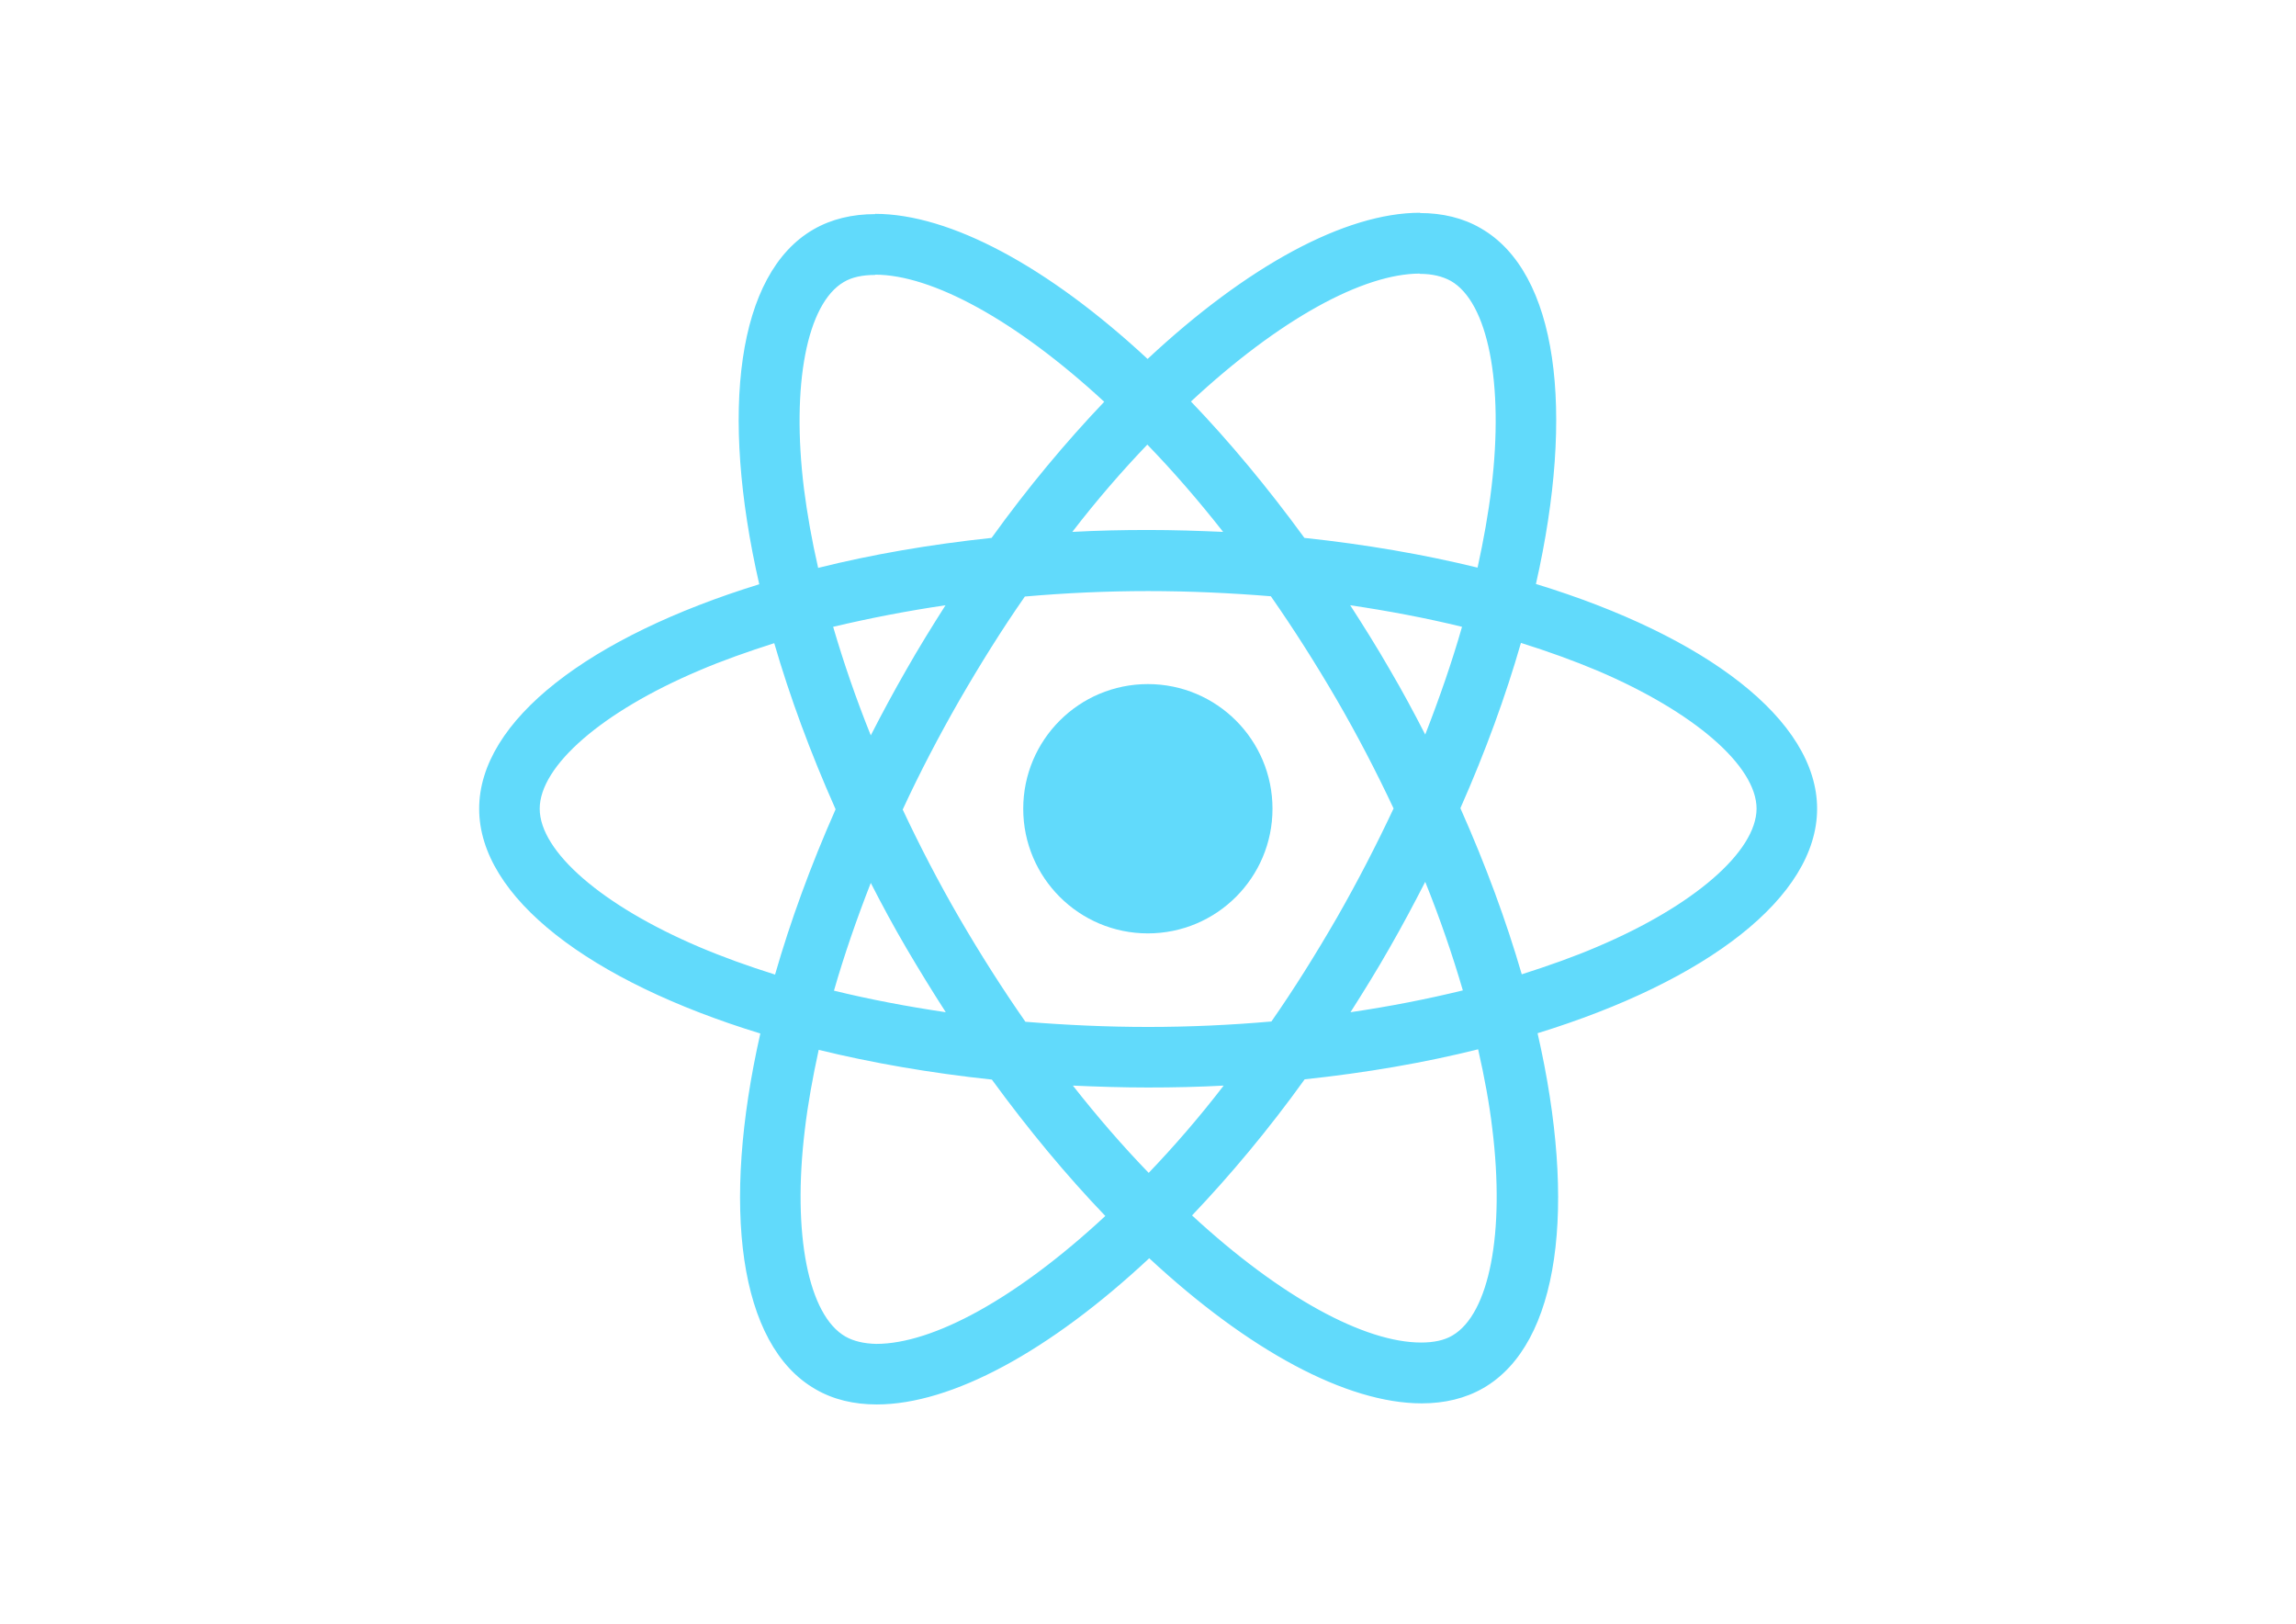
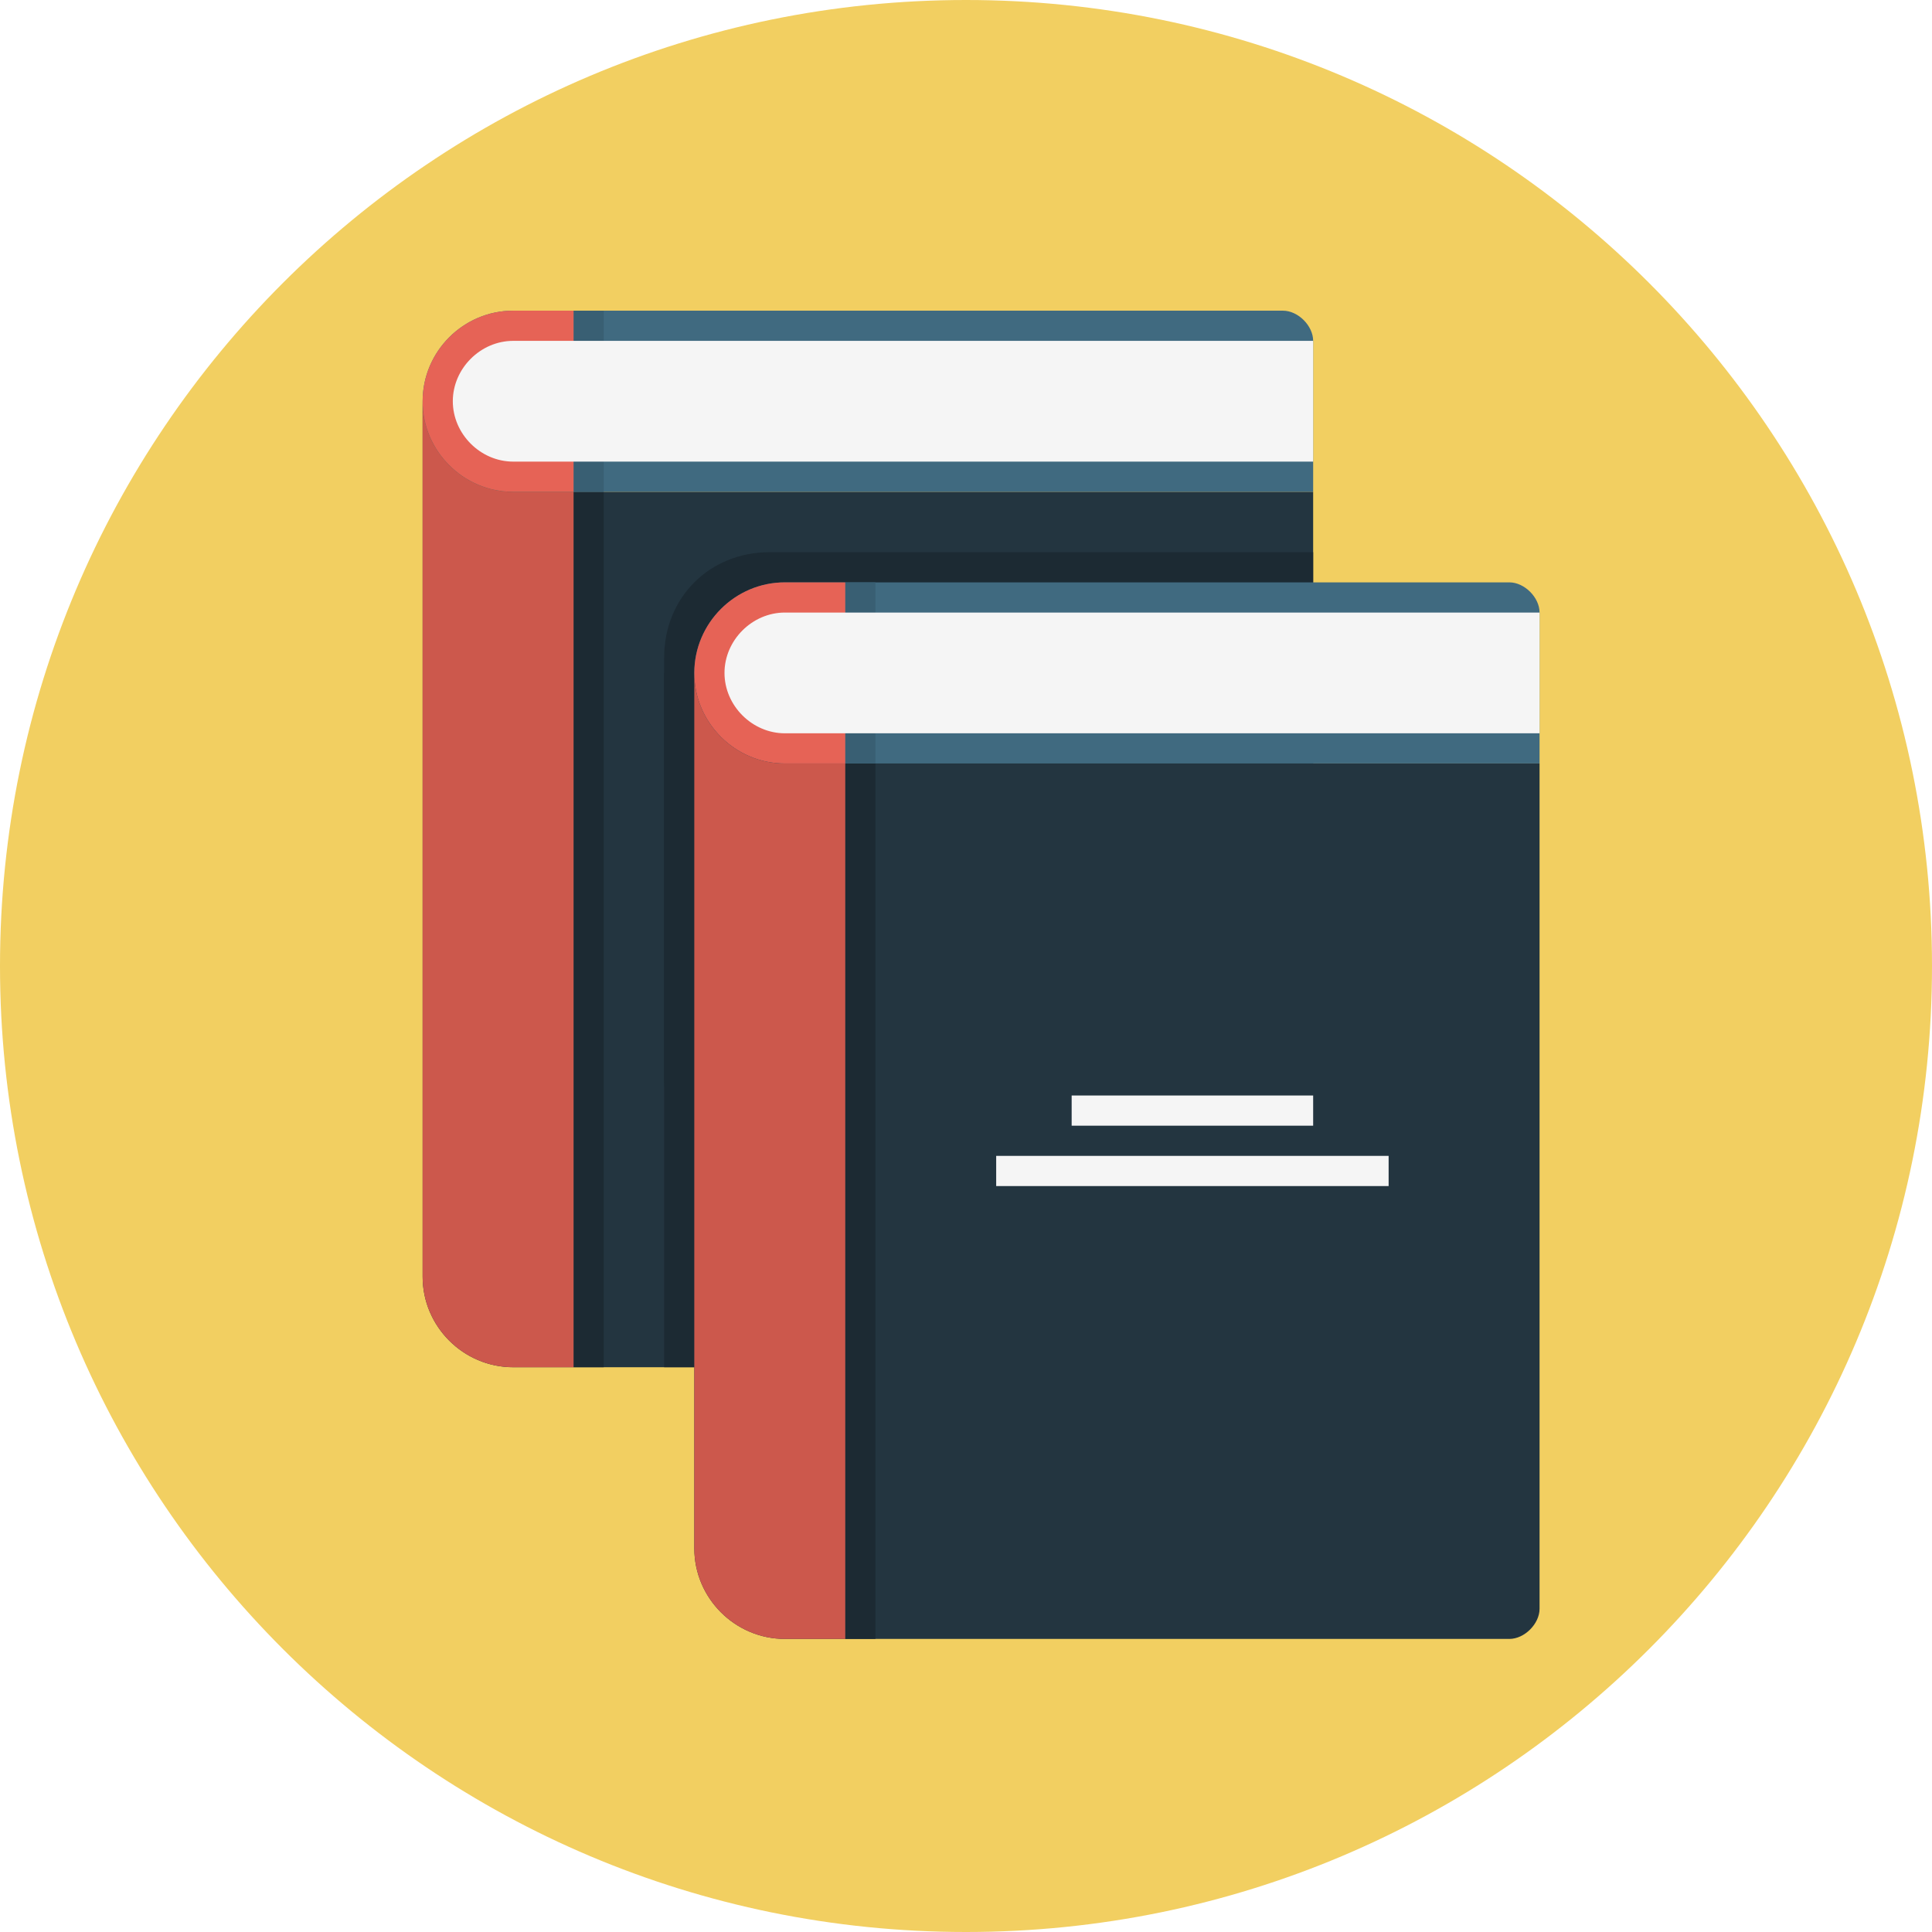
- <svg xmlns="http://www.w3.org/2000/svg" viewBox="0 0 841.9 595.3">
-   <g fill="#61DAFB">
-     <path d="M666.3 296.5c0-32.5-40.7-63.3-103.1-82.4 14.4-63.6 8-114.2-20.2-130.4-6.5-3.8-14.1-5.6-22.4-5.6v22.3c4.6 0 8.3.9 11.4 2.6 13.6 7.8 19.5 37.5 14.9 75.7-1.1 9.4-2.9 19.3-5.1 29.4-19.6-4.8-41-8.5-63.5-10.9-13.5-18.5-27.5-35.3-41.6-50 32.6-30.3 63.2-46.9 84-46.9V78c-27.5 0-63.5 19.6-99.9 53.6-36.4-33.8-72.4-53.2-99.9-53.2v22.3c20.7 0 51.4 16.5 84 46.6-14 14.7-28 31.4-41.3 49.9-22.6 2.4-44 6.1-63.6 11-2.3-10-4-19.7-5.2-29-4.7-38.2 1.1-67.9 14.6-75.8 3-1.8 6.9-2.6 11.5-2.6V78.5c-8.4 0-16 1.8-22.6 5.6-28.1 16.2-34.4 66.7-19.9 130.1-62.2 19.2-102.7 49.9-102.7 82.3 0 32.5 40.7 63.3 103.1 82.4-14.4 63.6-8 114.2 20.2 130.4 6.5 3.8 14.1 5.6 22.5 5.6 27.5 0 63.5-19.6 99.9-53.6 36.4 33.8 72.4 53.2 99.9 53.2 8.4 0 16-1.8 22.6-5.6 28.1-16.2 34.4-66.7 19.9-130.1 62-19.1 102.5-49.9 102.5-82.3zm-130.2-66.7c-3.7 12.9-8.3 26.2-13.5 39.5-4.1-8-8.4-16-13.1-24-4.6-8-9.5-15.8-14.4-23.4 14.2 2.1 27.9 4.7 41 7.9zm-45.8 106.5c-7.8 13.5-15.8 26.3-24.1 38.2-14.9 1.3-30 2-45.2 2-15.1 0-30.2-.7-45-1.9-8.3-11.9-16.4-24.6-24.2-38-7.6-13.1-14.5-26.4-20.8-39.8 6.2-13.4 13.2-26.8 20.7-39.9 7.8-13.5 15.8-26.3 24.1-38.2 14.9-1.3 30-2 45.2-2 15.1 0 30.2.7 45 1.9 8.3 11.9 16.4 24.6 24.2 38 7.6 13.1 14.5 26.4 20.8 39.8-6.3 13.4-13.2 26.8-20.7 39.9zm32.3-13c5.4 13.4 10 26.8 13.8 39.8-13.1 3.2-26.9 5.9-41.2 8 4.9-7.7 9.8-15.6 14.4-23.7 4.6-8 8.9-16.1 13-24.1zM421.2 430c-9.3-9.6-18.6-20.3-27.8-32 9 .4 18.2.7 27.5.7 9.4 0 18.7-.2 27.8-.7-9 11.7-18.3 22.4-27.5 32zm-74.4-58.9c-14.2-2.1-27.9-4.7-41-7.9 3.7-12.9 8.3-26.2 13.5-39.5 4.1 8 8.4 16 13.1 24 4.7 8 9.5 15.8 14.4 23.4zM420.7 163c9.3 9.6 18.6 20.3 27.8 32-9-.4-18.2-.7-27.5-.7-9.4 0-18.7.2-27.8.7 9-11.7 18.3-22.4 27.5-32zm-74 58.9c-4.9 7.7-9.8 15.6-14.4 23.7-4.6 8-8.9 16-13 24-5.4-13.4-10-26.8-13.8-39.8 13.1-3.1 26.9-5.8 41.2-7.9zm-90.5 125.2c-35.4-15.1-58.3-34.9-58.3-50.6 0-15.7 22.9-35.6 58.3-50.6 8.6-3.7 18-7 27.7-10.1 5.7 19.6 13.2 40 22.5 60.9-9.2 20.8-16.6 41.1-22.2 60.6-9.9-3.1-19.3-6.5-28-10.2zM310 490c-13.6-7.8-19.5-37.5-14.9-75.7 1.1-9.4 2.9-19.3 5.1-29.4 19.6 4.8 41 8.5 63.5 10.9 13.5 18.5 27.5 35.3 41.6 50-32.6 30.3-63.2 46.9-84 46.9-4.5-.1-8.3-1-11.3-2.7zm237.2-76.2c4.7 38.2-1.1 67.9-14.6 75.8-3 1.8-6.9 2.6-11.5 2.6-20.7 0-51.4-16.5-84-46.6 14-14.7 28-31.4 41.3-49.9 22.6-2.4 44-6.1 63.6-11 2.3 10.1 4.1 19.8 5.2 29.1zm38.5-66.7c-8.6 3.7-18 7-27.7 10.1-5.7-19.6-13.2-40-22.5-60.9 9.2-20.8 16.6-41.1 22.2-60.6 9.9 3.1 19.3 6.5 28.1 10.2 35.4 15.1 58.3 34.9 58.3 50.6-.1 15.7-23 35.6-58.4 50.6zM320.8 78.4z" />
-     <circle cx="420.9" cy="296.5" r="45.7" />
-     <path d="M520.5 78.1z" />
+ <svg xmlns="http://www.w3.org/2000/svg" version="1.1" id="Layer_1" x="0px" y="0px" viewBox="0 0 512 512" style="enable-background:new 0 0 512 512;" xml:space="preserve">
+   <circle style="fill:#F2CF61;" cx="256" cy="256" r="256" />
+   <path style="fill:#233540;" d="M112,106.332c0,13.2,10.8,24,24,24h188h24v24c0,0,0,148,0,200c0,4-4,8-8,8c-52-0.024-204,0-204,0  c-13.2,0-24-10.8-24-24v-184V106.332z" />
+   <g>
+     <rect x="152" y="130.332" style="fill:#1C2A33;" width="8" height="232" />
+     <rect x="176" y="178.332" style="fill:#1C2A33;" width="8" height="184" />
+     <path style="fill:#1C2A33;" d="M348,146.332v140c0,8.8-7.2,16-16,16H192c-8.8,0-16-7.2-16-16v-112c0-16,12-28,28-28H348z" />
  </g>
+   <path style="fill:#406A80;" d="M348,90.332c0-4-4-8-8-8s-16,0-16,0H136c-13.2,0-24,10.8-24,24s10.8,24,24,24h188h24  C348,130.332,348,100.332,348,90.332z" />
+   <rect x="152" y="82.332" style="fill:#395F73;" width="8" height="48" />
+   <path style="fill:#E66356;" d="M136,130.332h16v-48h-16c-13.2,0-24,10.8-24,24S122.8,130.332,136,130.332z" />
+   <path style="fill:#F5F5F5;" d="M136,122.332c-8.672,0-16-7.328-16-16s7.328-16,16-16h212v32H136z" />
+   <path style="fill:#CC584C;" d="M136,362.332h16v-232h-16c-13.2,0-24-10.8-24-24v48v184C112,351.532,122.8,362.332,136,362.332z" />
+   <g>
+     <rect x="212" y="234.32" style="fill:#F5F5F5;" width="80" height="8" />
+     <rect x="192" y="234.32" style="fill:#F5F5F5;" width="104" height="8" />
+   </g>
+   <path style="fill:#233540;" d="M184,178.332c0,13.2,10.8,24,24,24h176h24v24c0,0,0,148,0,200c0,4-4,8-8,8c-52-0.024-192,0-192,0  c-13.2,0-24-10.8-24-24v-184V178.332z" />
+   <rect x="224" y="202.332" style="fill:#1C2A33;" width="8" height="232" />
+   <path style="fill:#406A80;" d="M408,162.332c0-4-4-8-8-8s-16,0-16,0H208c-13.2,0-24,10.8-24,24s10.8,24,24,24h176h24  C408,202.332,408,172.332,408,162.332z" />
+   <rect x="224" y="154.332" style="fill:#395F73;" width="8" height="48" />
+   <path style="fill:#E66356;" d="M208,202.332h16v-48h-16c-13.2,0-24,10.8-24,24S194.8,202.332,208,202.332z" />
+   <path style="fill:#F5F5F5;" d="M208,194.332c-8.672,0-16-7.328-16-16s7.328-16,16-16h200v32H208z" />
+   <path style="fill:#CC584C;" d="M208,434.332h16v-232h-16c-13.2,0-24-10.8-24-24v48v184C184,423.532,194.8,434.332,208,434.332z" />
+   <g>
+     <rect x="284" y="290.32" style="fill:#F5F5F5;" width="64" height="8" />
+     <rect x="264" y="306.32" style="fill:#F5F5F5;" width="104" height="8" />
+   </g>
+   <g>
+ </g>
+   <g>
+ </g>
+   <g>
+ </g>
+   <g>
+ </g>
+   <g>
+ </g>
+   <g>
+ </g>
+   <g>
+ </g>
+   <g>
+ </g>
+   <g>
+ </g>
+   <g>
+ </g>
+   <g>
+ </g>
+   <g>
+ </g>
+   <g>
+ </g>
+   <g>
+ </g>
+   <g>
+ </g>
</svg>
